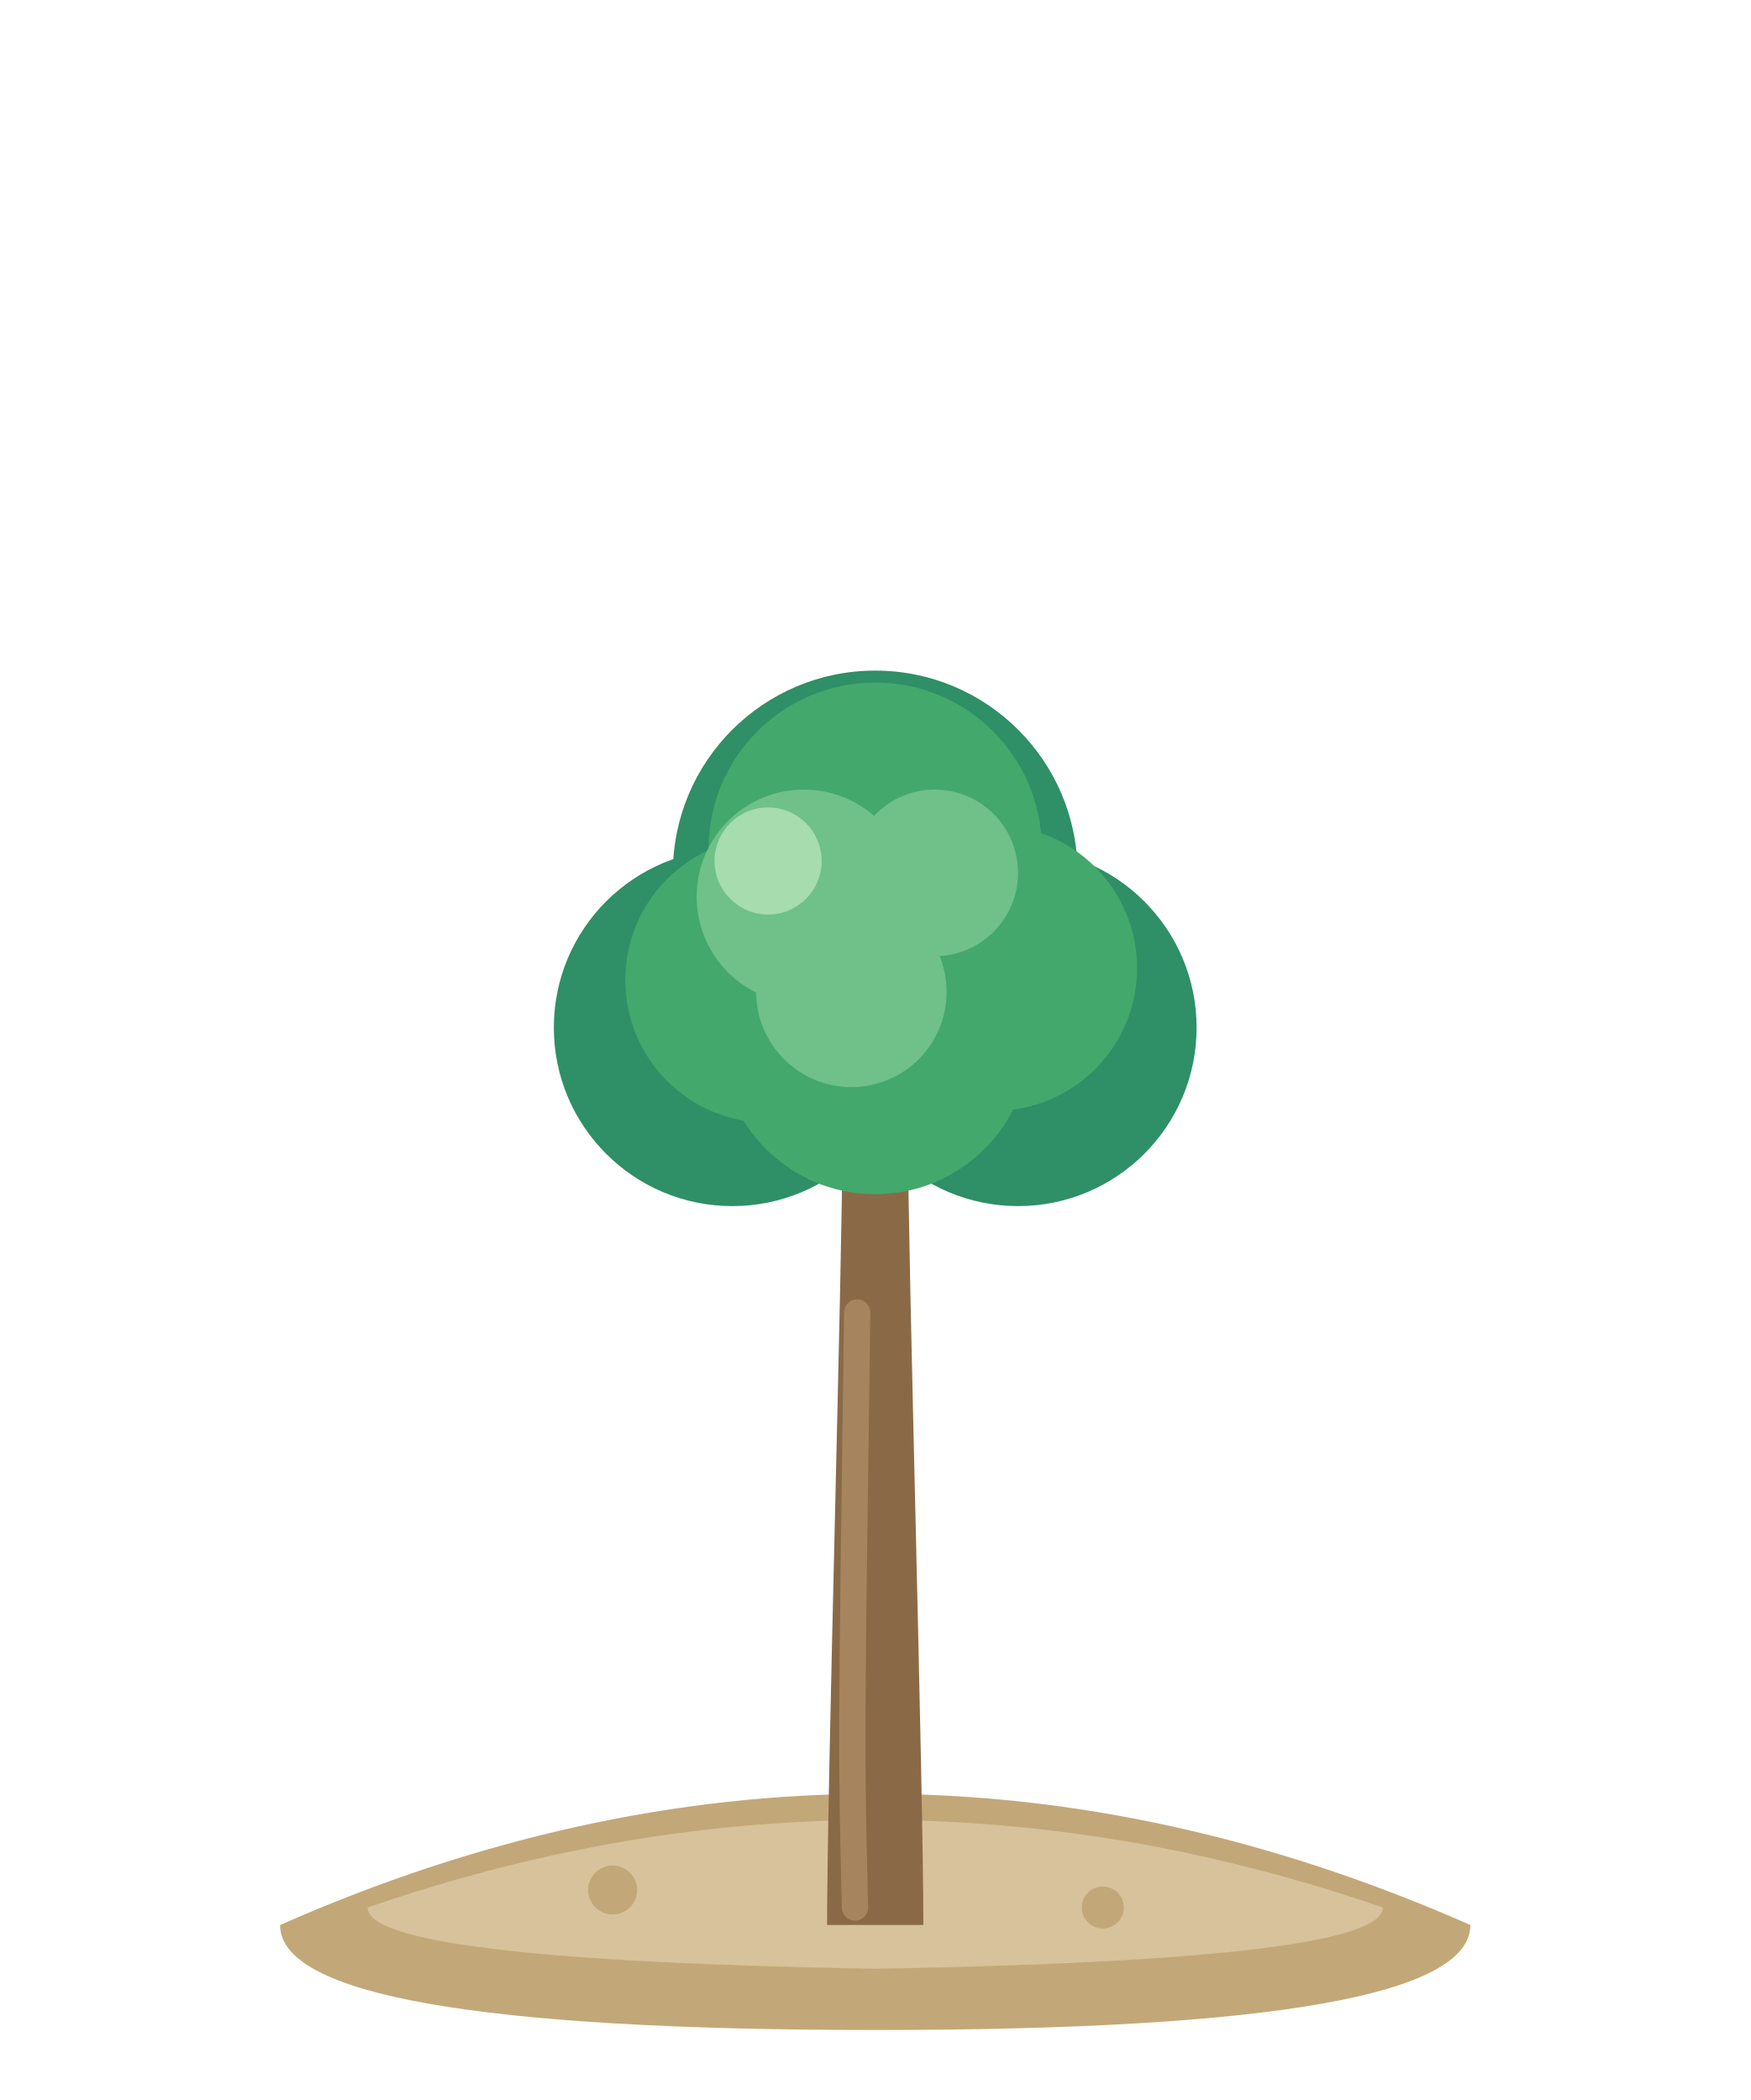
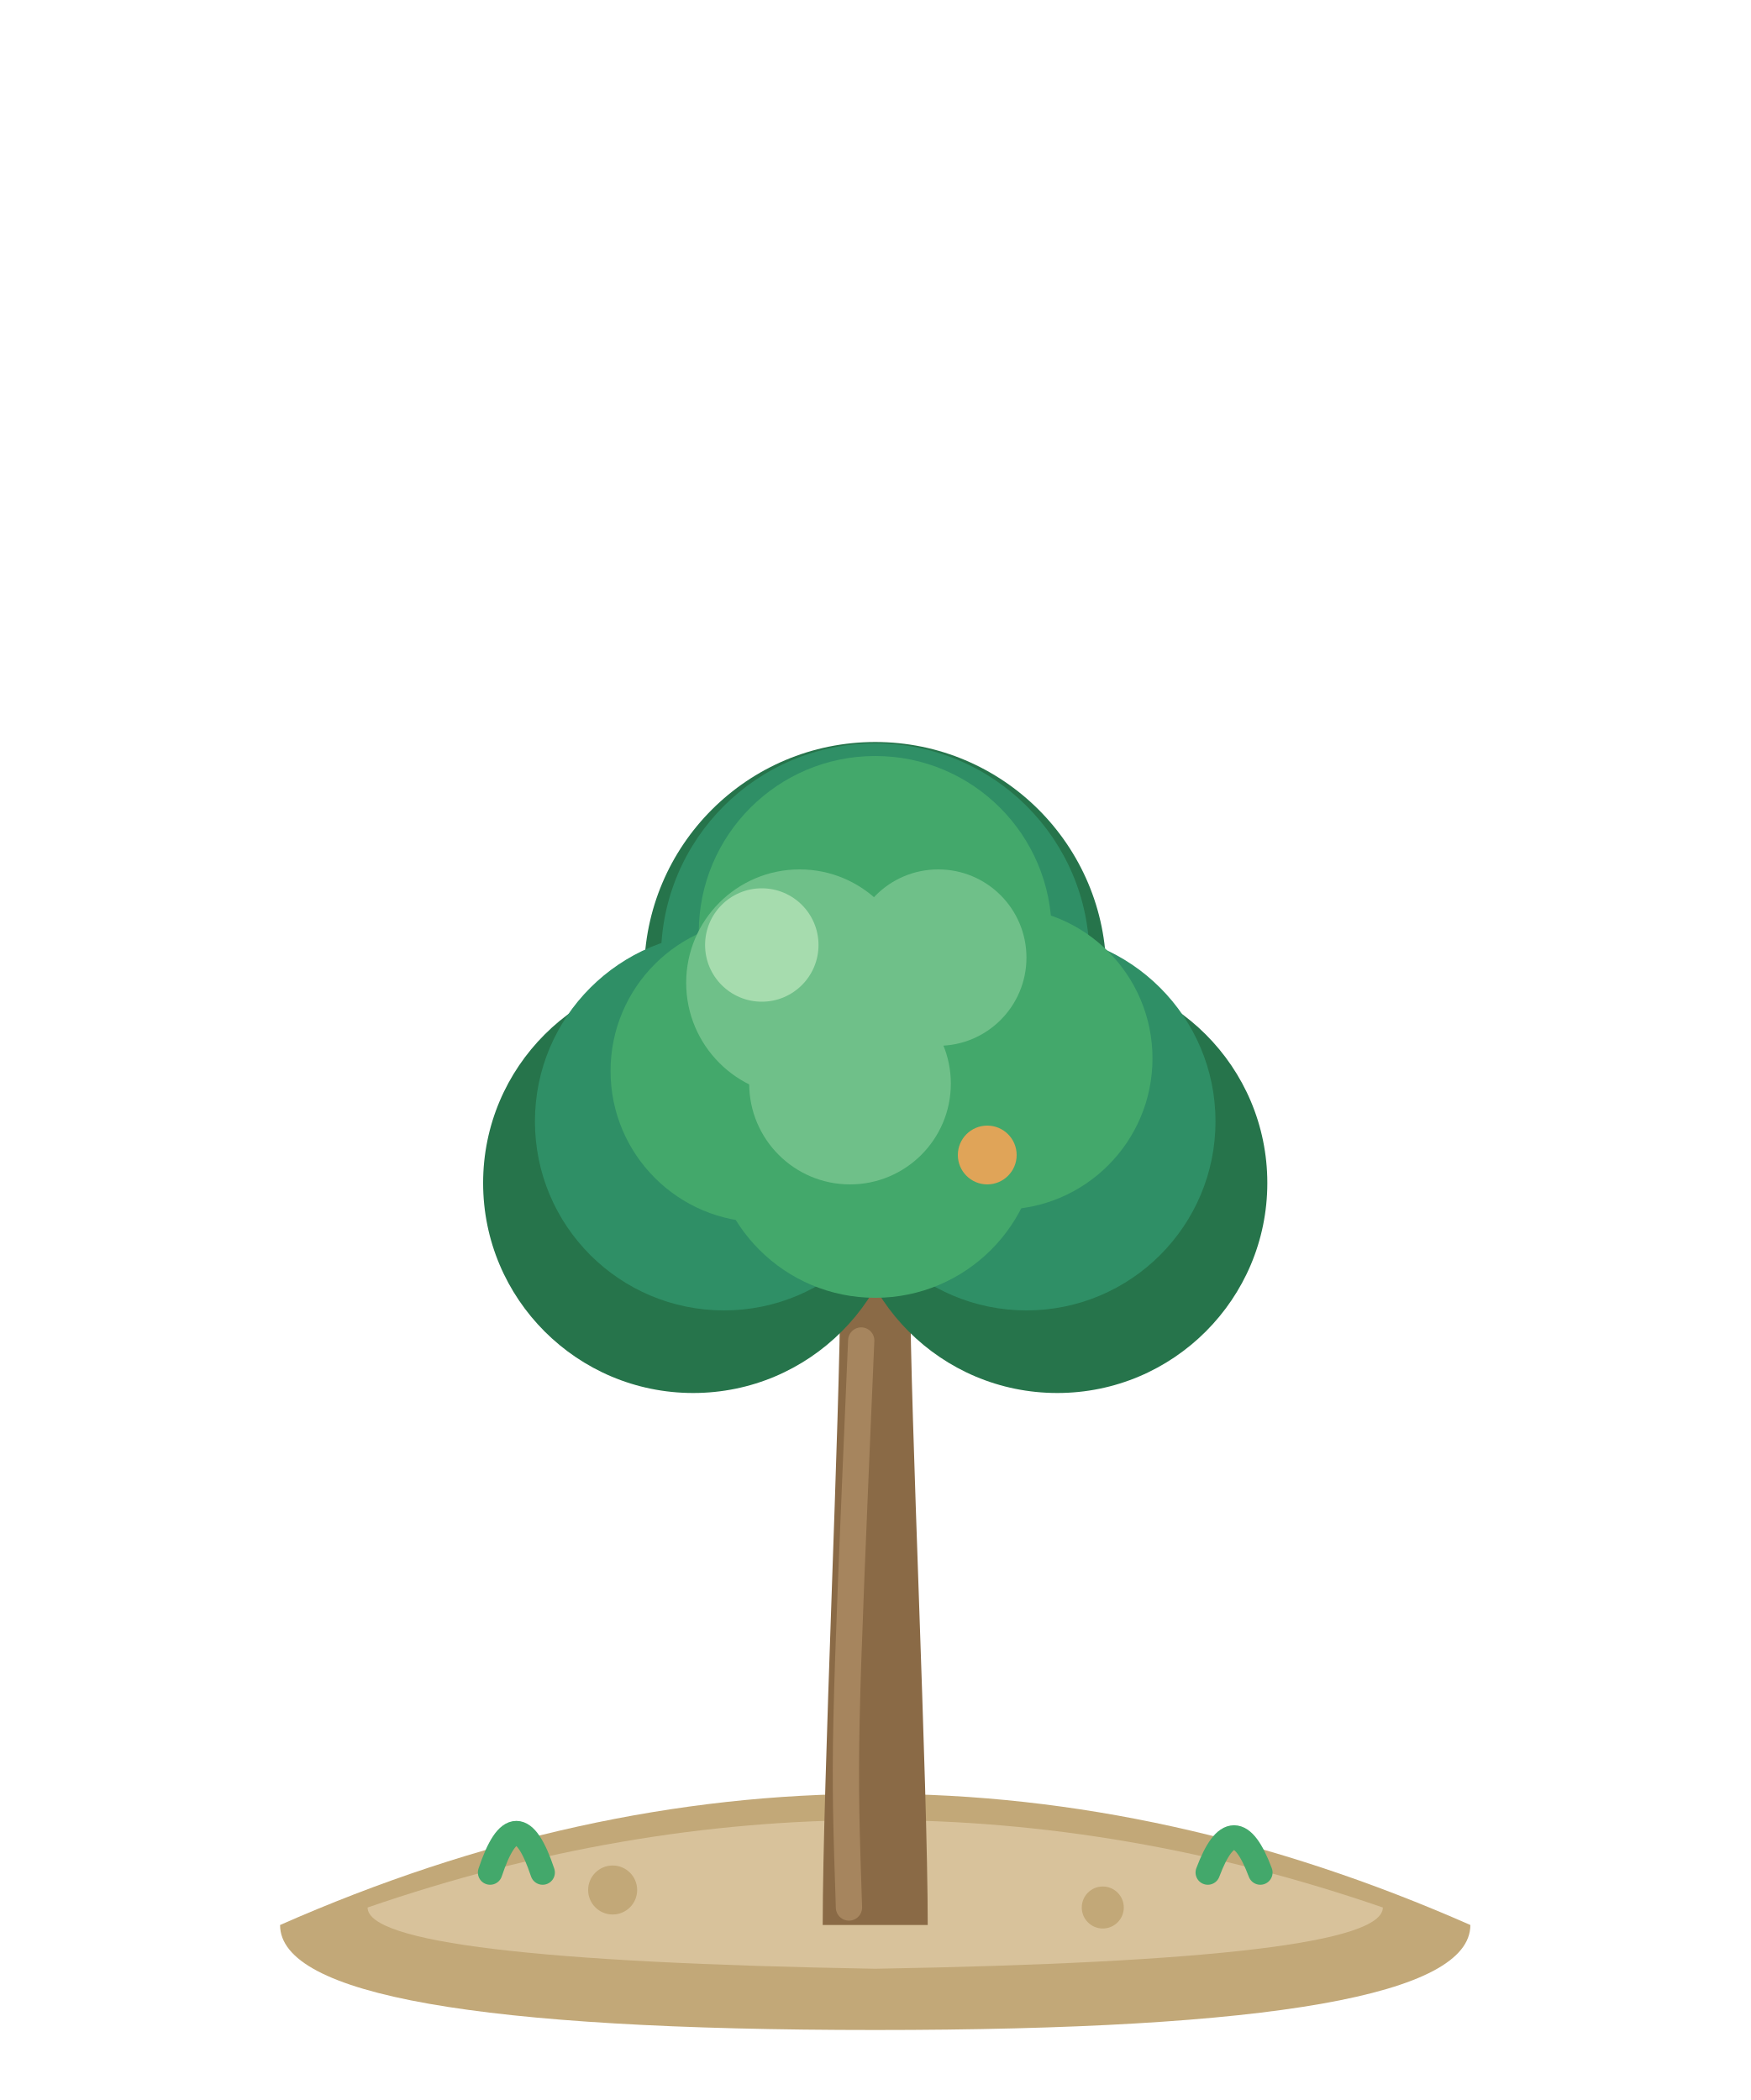
<svg xmlns="http://www.w3.org/2000/svg" viewBox="0 0 100 120">
  <path d="M16 110 Q50 95 84 110 Q84 116 50 116 Q16 116 16 110 Z" fill="#C2A878" />
  <path d="M21 109 Q50 99 79 109 Q79 112 50 112.5 Q21 112 21 109 Z" fill="#D8C29B" />
  <circle cx="35" cy="108" r="1.4" fill="#C2A878" />
  <circle cx="63" cy="109" r="1.2" fill="#C2A878" />
-   <path d="M47.25 110 C 47.25 102 48.13 71.92 48.13 64.92 L 51.87 64.92 C 51.87 71.92 52.75 102 52.75 110 Z" fill="#8A6A46" />
-   <path d="M48.971 75 C 48.625 100 48.625 100 48.845 109" stroke="#A6855E" stroke-width="1.5" fill="none" stroke-linecap="round" />
-   <circle cx="41.84" cy="58.72" r="10.2" fill="#2F8F66" />
-   <circle cx="58.16" cy="58.72" r="10.2" fill="#2F8F66" />
-   <circle cx="50" cy="49.88" r="11.56" fill="#2F8F66" />
-   <circle cx="43.88" cy="56" r="8.16" fill="#43A86B" />
-   <circle cx="56.8" cy="55.32" r="8.16" fill="#43A86B" />
-   <circle cx="50" cy="48.52" r="9.52" fill="#43A86B" />
-   <circle cx="50" cy="59.4" r="8.84" fill="#43A86B" />
-   <circle cx="45.92" cy="51.24" r="6.12" fill="#6FC089" />
-   <circle cx="53.4" cy="49.88" r="4.76" fill="#6FC089" />
-   <circle cx="48.64" cy="56.68" r="5.44" fill="#6FC089" />
-   <circle cx="43.88" cy="49.2" r="3.06" fill="#A6DCAE" />
+   <path d="M28 107 q1.5 -4.5 3 0" stroke="#43A86B" stroke-width="1.4" fill="none" stroke-linecap="round" />
+   <path d="M69 107 q1.5 -4 3 0" stroke="#43A86B" stroke-width="1.4" fill="none" stroke-linecap="round" />
+   <path d="M47 110 C 47 102 48 80.6 48 73.6 L 52 73.6 C 52 80.6 53 102 53 110 Z" fill="#8A6A46" />
+   <path d="M49.2 76.6 C 48.2 100 48.2 100 48.5 109" stroke="#A6855E" stroke-width="1.5" fill="none" stroke-linecap="round" />
+   <circle cx="39.6" cy="67.6" r="12" fill="#26744B" />
+   <circle cx="60.4" cy="67.6" r="12" fill="#26744B" />
+   <circle cx="50" cy="55.6" r="13.2" fill="#26744B" />
+   <circle cx="41.36" cy="64.08" r="10.8" fill="#2F8F66" />
+   <circle cx="58.64" cy="64.08" r="10.8" fill="#2F8F66" />
+   <circle cx="50" cy="54.72" r="12.24" fill="#2F8F66" />
+   <circle cx="43.52" cy="61.2" r="8.64" fill="#43A86B" />
+   <circle cx="57.2" cy="60.48" r="8.64" fill="#43A86B" />
+   <circle cx="50" cy="53.28" r="10.08" fill="#43A86B" />
+   <circle cx="50" cy="64.8" r="9.36" fill="#43A86B" />
+   <circle cx="45.68" cy="56.16" r="6.48" fill="#6FC089" />
+   <circle cx="53.6" cy="54.72" r="5.04" fill="#6FC089" />
+   <circle cx="48.56" cy="61.92" r="5.76" fill="#6FC089" />
+   <circle cx="43.52" cy="54" r="3.24" fill="#A6DCAE" />
+   <circle cx="56.4" cy="66" r="1.68" fill="#E0A458" />
</svg>
